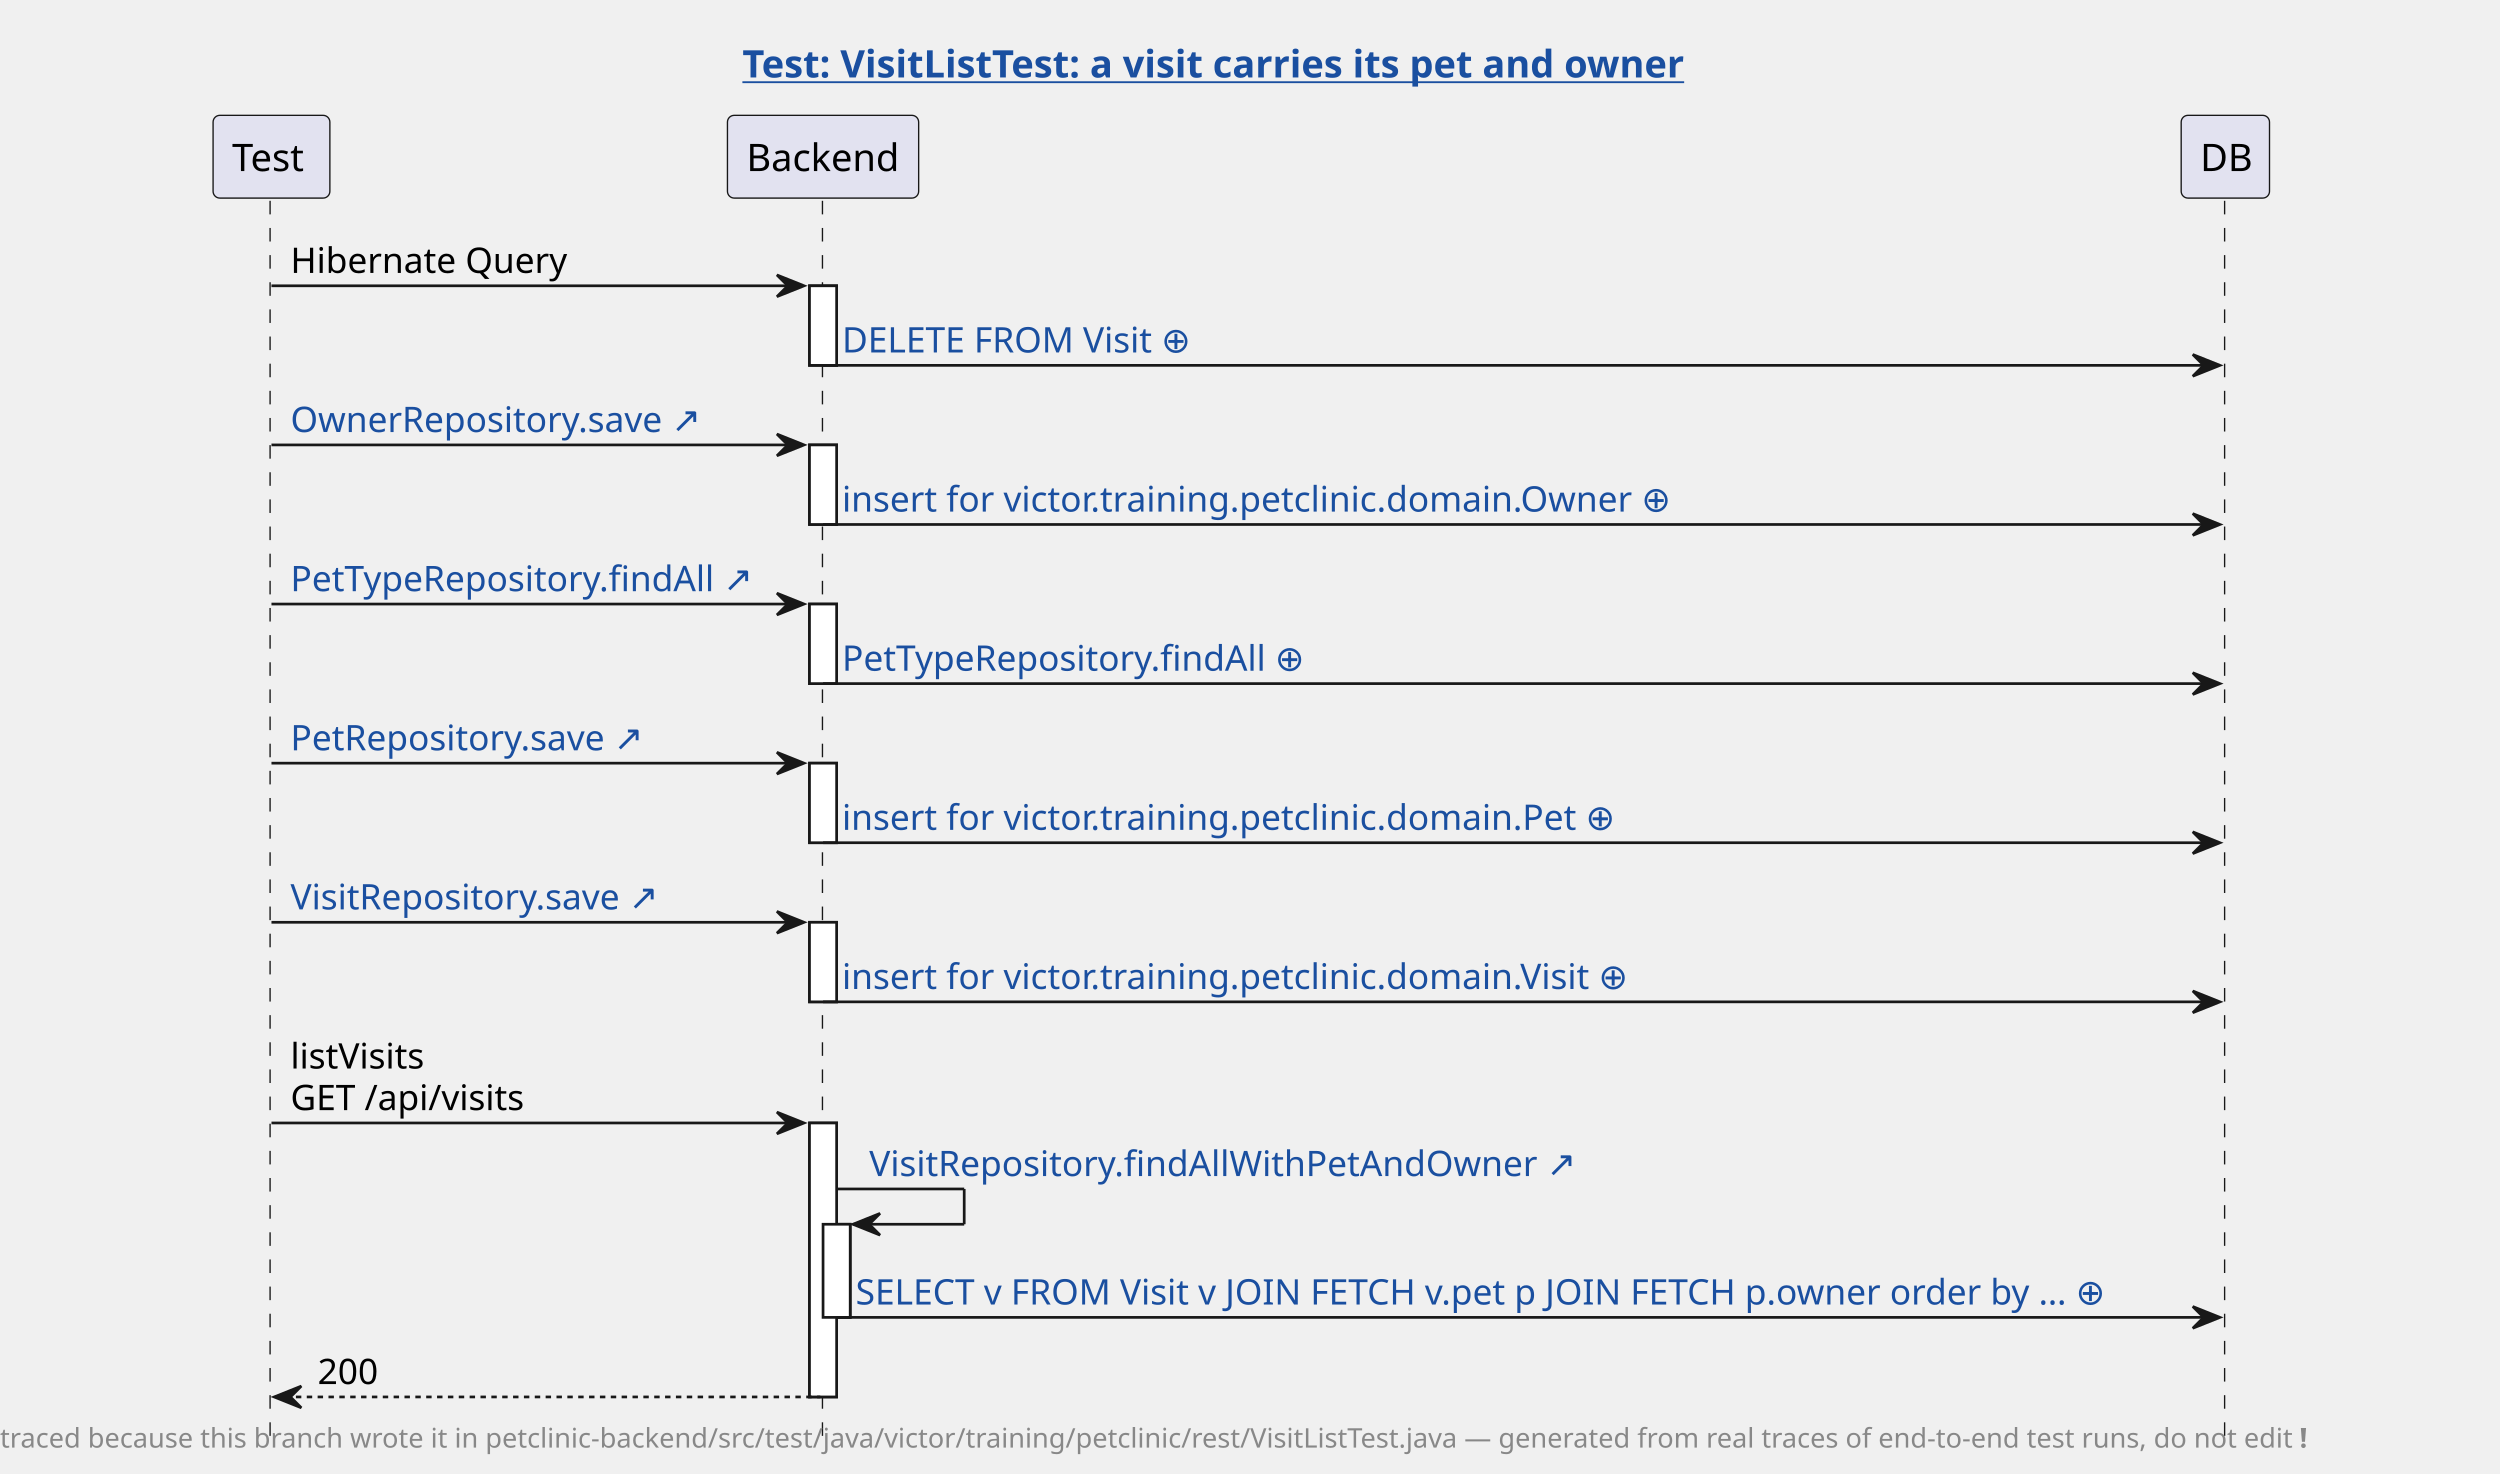
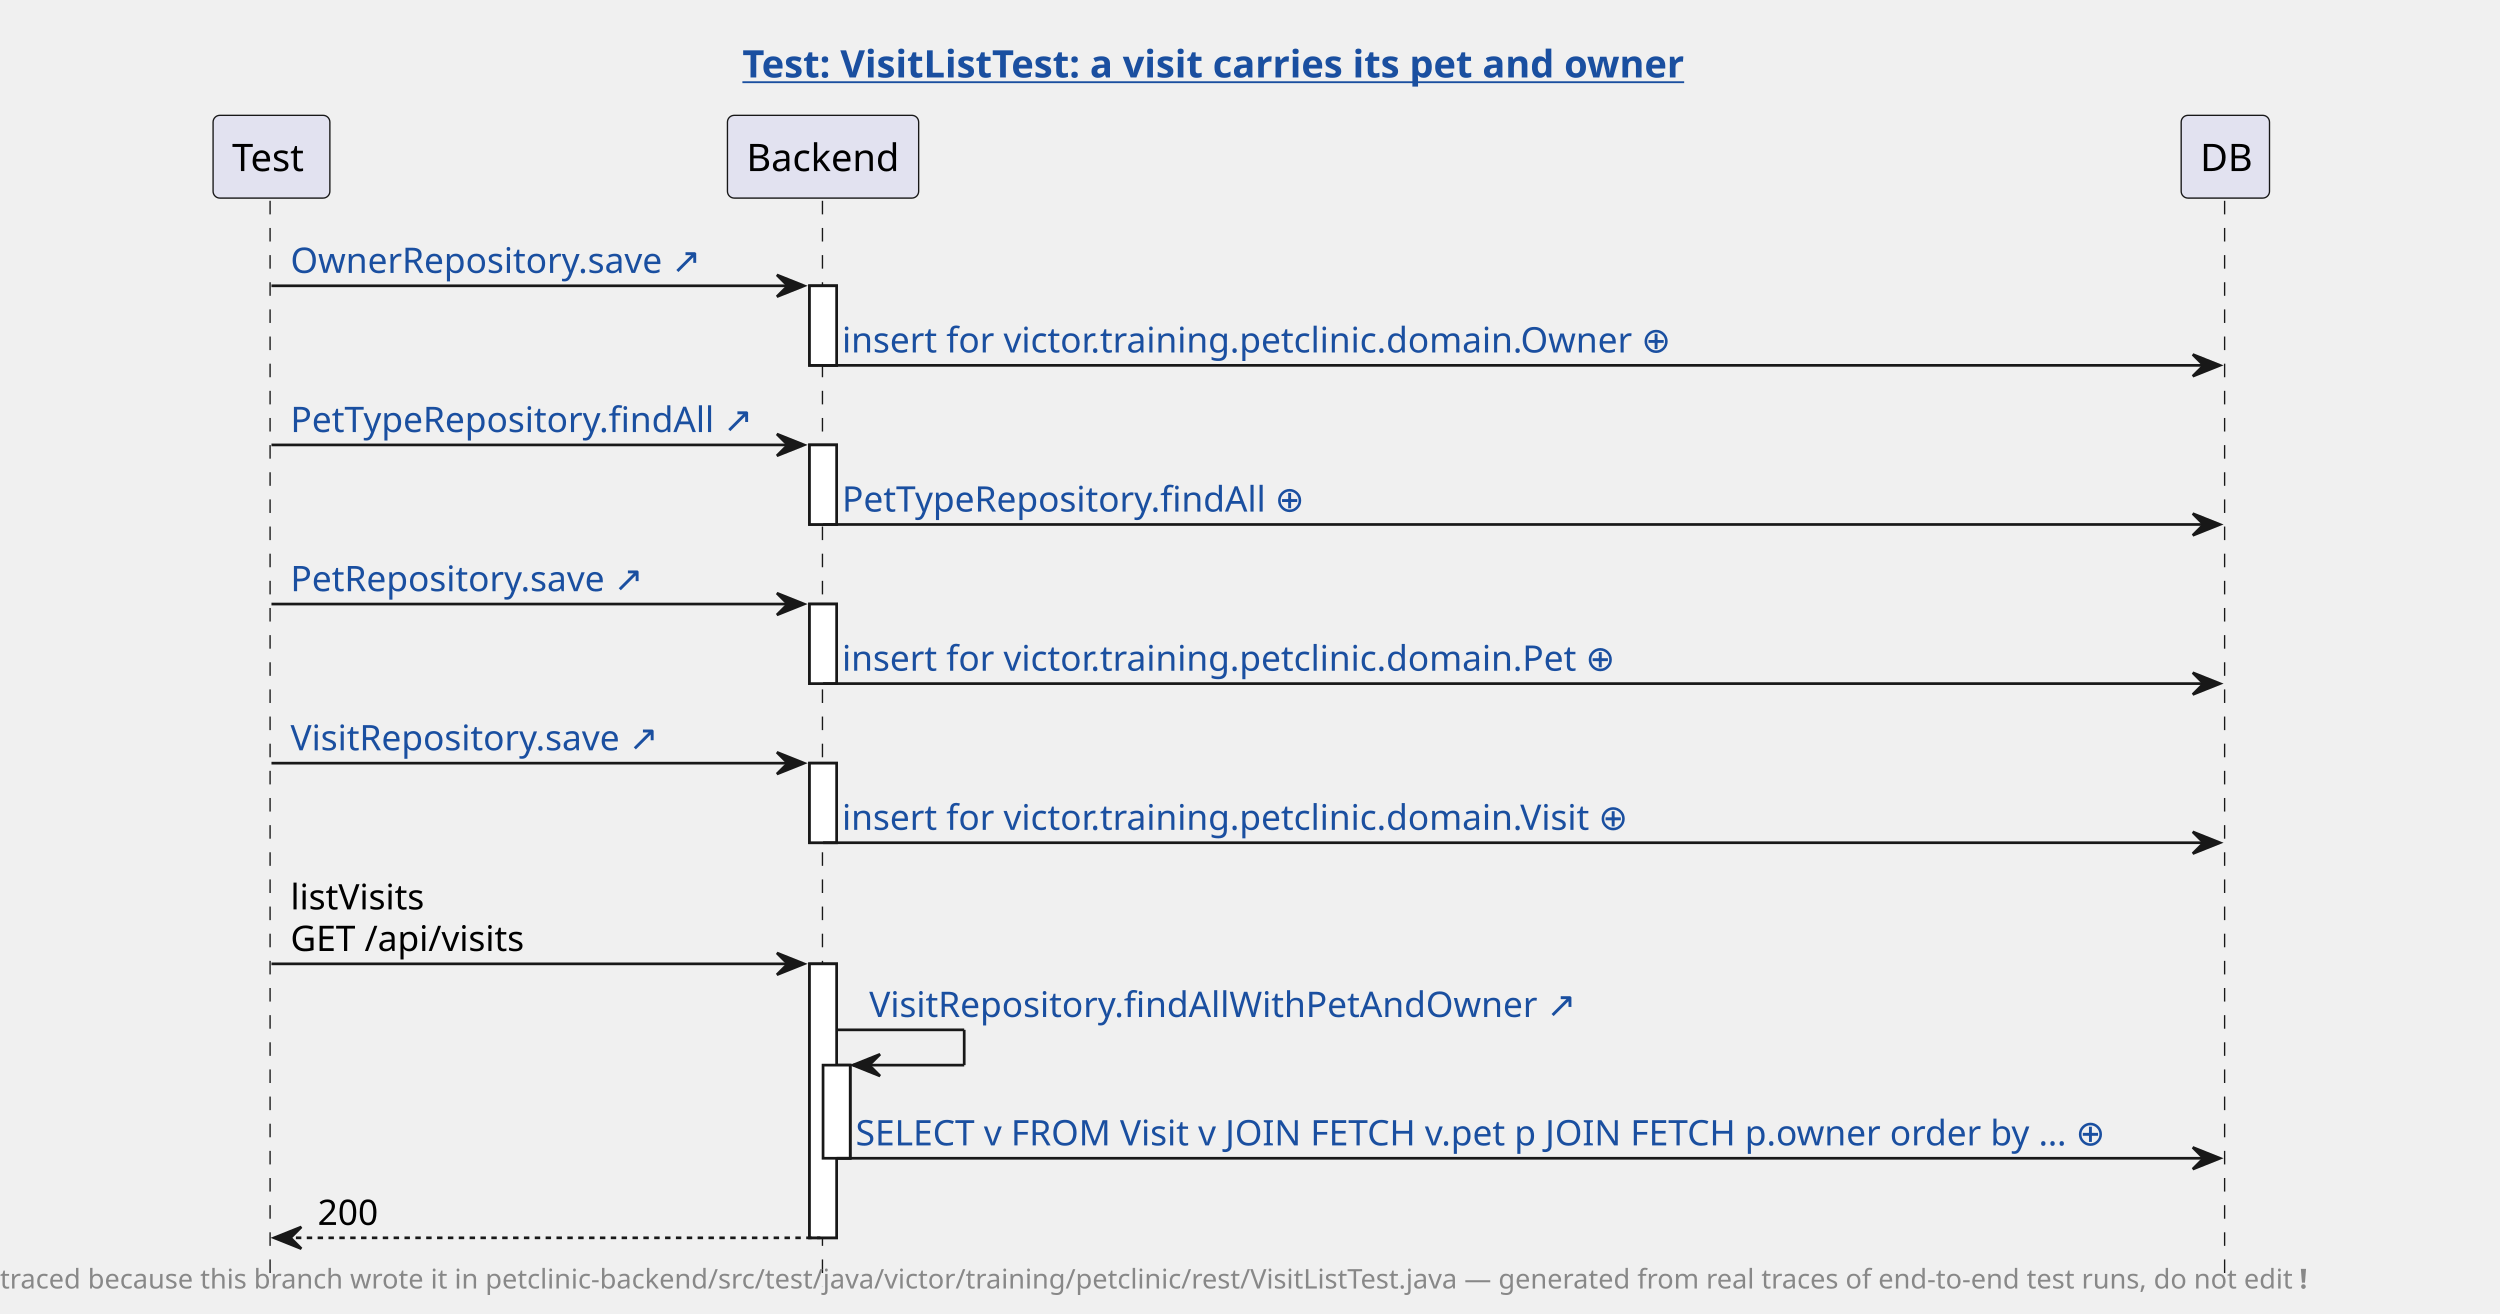
- <svg xmlns="http://www.w3.org/2000/svg" xmlns:xlink="http://www.w3.org/1999/xlink" contentStyleType="text/css" data-diagram-type="SEQUENCE" height="543px" preserveAspectRatio="none" style="width:921px;height:543px;background:#FFFFFF;" version="1.1" viewBox="0 0 921 543" width="921px" zoomAndPan="magnify">
+ <svg xmlns="http://www.w3.org/2000/svg" xmlns:xlink="http://www.w3.org/1999/xlink" contentStyleType="text/css" data-diagram-type="SEQUENCE" height="484px" preserveAspectRatio="none" style="width:921px;height:484px;background:#FFFFFF;" version="1.1" viewBox="0 0 921 484" width="921px" zoomAndPan="magnify">
  <defs />
  <g>
    <a href="src://petclinic-backend/src/test/java/victor/training/petclinic/rest/VisitListTest.java:89" target="_top" title="Click to open the test" xlink:actuate="onRequest" xlink:href="src://petclinic-backend/src/test/java/victor/training/petclinic/rest/VisitListTest.java:89" xlink:show="new" xlink:title="Click to open the test" xlink:type="simple">
      <text fill="#1A4FA0" font-family="sans-serif" font-size="14" font-weight="bold" lengthAdjust="spacing" text-decoration="underline" textLength="366.591" x="273.498" y="28.535">Test: VisitListTest: a visit carries its pet and owner</text>
    </a>
    <g>
      <rect fill="#FFFFFF" height="29.311" style="stroke:#181818;stroke-width:1;" width="10" x="298.212" y="105.287" />
    </g>
    <g>
      <rect fill="#FFFFFF" height="29.311" style="stroke:#181818;stroke-width:1;" width="10" x="298.212" y="163.908" />
    </g>
    <g>
      <rect fill="#FFFFFF" height="29.311" style="stroke:#181818;stroke-width:1;" width="10" x="298.212" y="222.529" />
    </g>
    <g>
      <rect fill="#FFFFFF" height="29.311" style="stroke:#181818;stroke-width:1;" width="10" x="298.212" y="281.15" />
    </g>
    <g>
-       <rect fill="#FFFFFF" height="29.311" style="stroke:#181818;stroke-width:1;" width="10" x="298.212" y="339.772" />
+       <rect fill="#FFFFFF" height="100.932" style="stroke:#181818;stroke-width:1;" width="10" x="298.212" y="355.082" />
    </g>
    <g>
-       <rect fill="#FFFFFF" height="100.932" style="stroke:#181818;stroke-width:1;" width="10" x="298.212" y="413.703" />
-     </g>
-     <g>
-       <rect fill="#FFFFFF" height="34.31" style="stroke:#181818;stroke-width:1;" width="10" x="303.212" y="451.014" />
+       <rect fill="#FFFFFF" height="34.31" style="stroke:#181818;stroke-width:1;" width="10" x="303.212" y="392.393" />
    </g>
    <g class="participant-lifeline" data-entity-uid="part1" data-qualified-name="Test" id="part1-lifeline">
      <g>
-         <rect fill="#000000" fill-opacity="0" height="458.658" width="8" x="96.011" y="73.977" />
-         <line style="stroke:#181818;stroke-width:0.5;stroke-dasharray:5,5;" x1="99.499" x2="99.499" y1="73.977" y2="532.635" />
+         <rect fill="#000000" fill-opacity="0" height="400.037" width="8" x="96.011" y="73.977" />
+         <line style="stroke:#181818;stroke-width:0.5;stroke-dasharray:5,5;" x1="99.499" x2="99.499" y1="73.977" y2="474.014" />
      </g>
    </g>
    <g class="participant-lifeline" data-entity-uid="part2" data-qualified-name="Backend" id="part2-lifeline">
      <g>
-         <rect fill="#000000" fill-opacity="0" height="458.658" width="8" x="299.212" y="73.977" />
-         <line style="stroke:#181818;stroke-width:0.5;stroke-dasharray:5,5;" x1="302.993" x2="302.993" y1="73.977" y2="532.635" />
+         <rect fill="#000000" fill-opacity="0" height="400.037" width="8" x="299.212" y="73.977" />
+         <line style="stroke:#181818;stroke-width:0.5;stroke-dasharray:5,5;" x1="302.993" x2="302.993" y1="73.977" y2="474.014" />
      </g>
    </g>
    <g class="participant-lifeline" data-entity-uid="part3" data-qualified-name="DB" id="part3-lifeline">
      <g>
-         <rect fill="#000000" fill-opacity="0" height="458.658" width="8" x="815.818" y="73.977" />
-         <line style="stroke:#181818;stroke-width:0.5;stroke-dasharray:5,5;" x1="819.548" x2="819.548" y1="73.977" y2="532.635" />
+         <rect fill="#000000" fill-opacity="0" height="400.037" width="8" x="815.818" y="73.977" />
+         <line style="stroke:#181818;stroke-width:0.5;stroke-dasharray:5,5;" x1="819.548" x2="819.548" y1="73.977" y2="474.014" />
      </g>
    </g>
    <g class="participant participant-head" data-entity-uid="part1" data-qualified-name="Test" id="part1-head">
      <rect fill="#E2E2F0" height="30.488" rx="2.5" ry="2.5" style="stroke:#181818;stroke-width:0.5;" width="43.025" x="78.499" y="42.488" />
      <text fill="#000000" font-family="sans-serif" font-size="14" lengthAdjust="spacing" textLength="29.025" x="85.499" y="63.023">Test</text>
    </g>
    <g class="participant participant-head" data-entity-uid="part2" data-qualified-name="Backend" id="part2-head">
      <rect fill="#E2E2F0" height="30.488" rx="2.5" ry="2.5" style="stroke:#181818;stroke-width:0.5;" width="70.438" x="267.993" y="42.488" />
      <text fill="#000000" font-family="sans-serif" font-size="14" lengthAdjust="spacing" textLength="56.438" x="274.993" y="63.023">Backend</text>
    </g>
    <g class="participant participant-head" data-entity-uid="part3" data-qualified-name="DB" id="part3-head">
      <rect fill="#E2E2F0" height="30.488" rx="2.5" ry="2.5" style="stroke:#181818;stroke-width:0.5;" width="32.539" x="803.548" y="42.488" />
      <text fill="#000000" font-family="sans-serif" font-size="14" lengthAdjust="spacing" textLength="18.539" x="810.548" y="63.023">DB</text>
    </g>
    <g>
      <rect fill="#FFFFFF" height="29.311" style="stroke:#181818;stroke-width:1;" width="10" x="298.212" y="105.287" />
    </g>
    <g>
      <rect fill="#FFFFFF" height="29.311" style="stroke:#181818;stroke-width:1;" width="10" x="298.212" y="163.908" />
    </g>
    <g>
      <rect fill="#FFFFFF" height="29.311" style="stroke:#181818;stroke-width:1;" width="10" x="298.212" y="222.529" />
    </g>
    <g>
      <rect fill="#FFFFFF" height="29.311" style="stroke:#181818;stroke-width:1;" width="10" x="298.212" y="281.15" />
    </g>
    <g>
-       <rect fill="#FFFFFF" height="29.311" style="stroke:#181818;stroke-width:1;" width="10" x="298.212" y="339.772" />
+       <rect fill="#FFFFFF" height="100.932" style="stroke:#181818;stroke-width:1;" width="10" x="298.212" y="355.082" />
    </g>
    <g>
-       <rect fill="#FFFFFF" height="100.932" style="stroke:#181818;stroke-width:1;" width="10" x="298.212" y="413.703" />
-     </g>
-     <g>
-       <rect fill="#FFFFFF" height="34.31" style="stroke:#181818;stroke-width:1;" width="10" x="303.212" y="451.014" />
+       <rect fill="#FFFFFF" height="34.31" style="stroke:#181818;stroke-width:1;" width="10" x="303.212" y="392.393" />
    </g>
    <g class="message" data-entity-1="part1" data-entity-2="part2" id="msg1">
      <polygon fill="#181818" points="286.212,101.287,296.212,105.287,286.212,109.287,290.212,105.287" style="stroke:#181818;stroke-width:1;" />
      <line style="stroke:#181818;stroke-width:1;" x1="100.011" x2="292.212" y1="105.287" y2="105.287" />
-       <text fill="#000000" font-family="sans-serif" font-size="13" lengthAdjust="spacing" textLength="103.041" x="107.011" y="100.545">Hibernate Query</text>
+       <a href="src://petclinic-backend/src/main/java/victor/training/petclinic/repository/OwnerRepository.java:19" target="_top" title="Click to open OwnerRepository.save" xlink:actuate="onRequest" xlink:href="src://petclinic-backend/src/main/java/victor/training/petclinic/repository/OwnerRepository.java:19" xlink:show="new" xlink:title="Click to open OwnerRepository.save" xlink:type="simple">
+         <text fill="#1A4FA0" font-family="sans-serif" font-size="13" lengthAdjust="spacing" textLength="156.724" x="107.011" y="100.545">OwnerRepository.save ↗</text>
+       </a>
    </g>
    <g class="message" data-entity-1="part2" data-entity-2="part3" id="msg2">
      <polygon fill="#181818" points="807.818,130.598,817.818,134.598,807.818,138.598,811.818,134.598" style="stroke:#181818;stroke-width:1;" />
      <line style="stroke:#181818;stroke-width:1;" x1="303.212" x2="813.818" y1="134.598" y2="134.598" />
-       <a href="genseq://1ha30s4" target="_top" title="Click for the statement behind this call" xlink:actuate="onRequest" xlink:href="genseq://1ha30s4" xlink:show="new" xlink:title="Click for the statement behind this call" xlink:type="simple">
-         <text fill="#1A4FA0" font-family="sans-serif" font-size="13" lengthAdjust="spacing" textLength="131.765" x="310.212" y="129.856">DELETE FROM Visit ⊕</text>
+       <a href="genseq://1x3fmx0" target="_top" title="Click for the statement behind this call" xlink:actuate="onRequest" xlink:href="genseq://1x3fmx0" xlink:show="new" xlink:title="Click for the statement behind this call" xlink:type="simple">
+         <text fill="#1A4FA0" font-family="sans-serif" font-size="13" lengthAdjust="spacing" textLength="317.592" x="310.212" y="129.856">insert for victor.training.petclinic.domain.Owner ⊕</text>
      </a>
    </g>
    <g class="message" data-entity-1="part1" data-entity-2="part2" id="msg3">
      <polygon fill="#181818" points="286.212,159.908,296.212,163.908,286.212,167.908,290.212,163.908" style="stroke:#181818;stroke-width:1;" />
      <line style="stroke:#181818;stroke-width:1;" x1="100.011" x2="292.212" y1="163.908" y2="163.908" />
-       <a href="src://petclinic-backend/src/main/java/victor/training/petclinic/repository/OwnerRepository.java:19" target="_top" title="Click to open OwnerRepository.save" xlink:actuate="onRequest" xlink:href="src://petclinic-backend/src/main/java/victor/training/petclinic/repository/OwnerRepository.java:19" xlink:show="new" xlink:title="Click to open OwnerRepository.save" xlink:type="simple">
-         <text fill="#1A4FA0" font-family="sans-serif" font-size="13" lengthAdjust="spacing" textLength="156.724" x="107.011" y="159.166">OwnerRepository.save ↗</text>
+       <a href="src://petclinic-backend/src/main/java/victor/training/petclinic/repository/PetTypeRepository.java:11" target="_top" title="Click to open PetTypeRepository.findAll" xlink:actuate="onRequest" xlink:href="src://petclinic-backend/src/main/java/victor/training/petclinic/repository/PetTypeRepository.java:11" xlink:show="new" xlink:title="Click to open PetTypeRepository.findAll" xlink:type="simple">
+         <text fill="#1A4FA0" font-family="sans-serif" font-size="13" lengthAdjust="spacing" textLength="179.201" x="107.011" y="159.166">PetTypeRepository.findAll ↗</text>
      </a>
    </g>
    <g class="message" data-entity-1="part2" data-entity-2="part3" id="msg4">
      <polygon fill="#181818" points="807.818,189.219,817.818,193.219,807.818,197.219,811.818,193.219" style="stroke:#181818;stroke-width:1;" />
      <line style="stroke:#181818;stroke-width:1;" x1="303.212" x2="813.818" y1="193.219" y2="193.219" />
-       <a href="genseq://1x3fmx0" target="_top" title="Click for the statement behind this call" xlink:actuate="onRequest" xlink:href="genseq://1x3fmx0" xlink:show="new" xlink:title="Click for the statement behind this call" xlink:type="simple">
-         <text fill="#1A4FA0" font-family="sans-serif" font-size="13" lengthAdjust="spacing" textLength="317.592" x="310.212" y="188.477">insert for victor.training.petclinic.domain.Owner ⊕</text>
+       <a href="genseq://0ji1js5" target="_top" title="Click for the statement behind this call" xlink:actuate="onRequest" xlink:href="genseq://0ji1js5" xlink:show="new" xlink:title="Click for the statement behind this call" xlink:type="simple">
+         <text fill="#1A4FA0" font-family="sans-serif" font-size="13" lengthAdjust="spacing" textLength="175.608" x="310.212" y="188.477">PetTypeRepository.findAll ⊕</text>
      </a>
    </g>
    <g class="message" data-entity-1="part1" data-entity-2="part2" id="msg5">
      <polygon fill="#181818" points="286.212,218.529,296.212,222.529,286.212,226.529,290.212,222.529" style="stroke:#181818;stroke-width:1;" />
      <line style="stroke:#181818;stroke-width:1;" x1="100.011" x2="292.212" y1="222.529" y2="222.529" />
-       <a href="src://petclinic-backend/src/main/java/victor/training/petclinic/repository/PetTypeRepository.java:11" target="_top" title="Click to open PetTypeRepository.findAll" xlink:actuate="onRequest" xlink:href="src://petclinic-backend/src/main/java/victor/training/petclinic/repository/PetTypeRepository.java:11" xlink:show="new" xlink:title="Click to open PetTypeRepository.findAll" xlink:type="simple">
-         <text fill="#1A4FA0" font-family="sans-serif" font-size="13" lengthAdjust="spacing" textLength="179.201" x="107.011" y="217.787">PetTypeRepository.findAll ↗</text>
+       <a href="src://petclinic-backend/src/main/java/victor/training/petclinic/repository/PetRepository.java:18" target="_top" title="Click to open PetRepository.save" xlink:actuate="onRequest" xlink:href="src://petclinic-backend/src/main/java/victor/training/petclinic/repository/PetRepository.java:18" xlink:show="new" xlink:title="Click to open PetRepository.save" xlink:type="simple">
+         <text fill="#1A4FA0" font-family="sans-serif" font-size="13" lengthAdjust="spacing" textLength="135.269" x="107.011" y="217.787">PetRepository.save ↗</text>
      </a>
    </g>
    <g class="message" data-entity-1="part2" data-entity-2="part3" id="msg6">
      <polygon fill="#181818" points="807.818,247.84,817.818,251.84,807.818,255.84,811.818,251.84" style="stroke:#181818;stroke-width:1;" />
      <line style="stroke:#181818;stroke-width:1;" x1="303.212" x2="813.818" y1="251.84" y2="251.84" />
-       <a href="genseq://0ji1js5" target="_top" title="Click for the statement behind this call" xlink:actuate="onRequest" xlink:href="genseq://0ji1js5" xlink:show="new" xlink:title="Click for the statement behind this call" xlink:type="simple">
-         <text fill="#1A4FA0" font-family="sans-serif" font-size="13" lengthAdjust="spacing" textLength="175.608" x="310.212" y="247.098">PetTypeRepository.findAll ⊕</text>
+       <a href="genseq://08brujg" target="_top" title="Click for the statement behind this call" xlink:actuate="onRequest" xlink:href="genseq://08brujg" xlink:show="new" xlink:title="Click for the statement behind this call" xlink:type="simple">
+         <text fill="#1A4FA0" font-family="sans-serif" font-size="13" lengthAdjust="spacing" textLength="296.137" x="310.212" y="247.098">insert for victor.training.petclinic.domain.Pet ⊕</text>
      </a>
    </g>
    <g class="message" data-entity-1="part1" data-entity-2="part2" id="msg7">
      <polygon fill="#181818" points="286.212,277.15,296.212,281.15,286.212,285.15,290.212,281.15" style="stroke:#181818;stroke-width:1;" />
      <line style="stroke:#181818;stroke-width:1;" x1="100.011" x2="292.212" y1="281.15" y2="281.15" />
-       <a href="src://petclinic-backend/src/main/java/victor/training/petclinic/repository/PetRepository.java:18" target="_top" title="Click to open PetRepository.save" xlink:actuate="onRequest" xlink:href="src://petclinic-backend/src/main/java/victor/training/petclinic/repository/PetRepository.java:18" xlink:show="new" xlink:title="Click to open PetRepository.save" xlink:type="simple">
-         <text fill="#1A4FA0" font-family="sans-serif" font-size="13" lengthAdjust="spacing" textLength="135.269" x="107.011" y="276.408">PetRepository.save ↗</text>
+       <a href="src://petclinic-backend/src/main/java/victor/training/petclinic/repository/VisitRepository.java:16" target="_top" title="Click to open VisitRepository.save" xlink:actuate="onRequest" xlink:href="src://petclinic-backend/src/main/java/victor/training/petclinic/repository/VisitRepository.java:16" xlink:show="new" xlink:title="Click to open VisitRepository.save" xlink:type="simple">
+         <text fill="#1A4FA0" font-family="sans-serif" font-size="13" lengthAdjust="spacing" textLength="143.482" x="107.011" y="276.408">VisitRepository.save ↗</text>
      </a>
    </g>
    <g class="message" data-entity-1="part2" data-entity-2="part3" id="msg8">
      <polygon fill="#181818" points="807.818,306.461,817.818,310.461,807.818,314.461,811.818,310.461" style="stroke:#181818;stroke-width:1;" />
      <line style="stroke:#181818;stroke-width:1;" x1="303.212" x2="813.818" y1="310.461" y2="310.461" />
-       <a href="genseq://1xyvwcm" target="_top" title="Click for the statement behind this call" xlink:actuate="onRequest" xlink:href="genseq://1xyvwcm" xlink:show="new" xlink:title="Click for the statement behind this call" xlink:type="simple">
-         <text fill="#1A4FA0" font-family="sans-serif" font-size="13" lengthAdjust="spacing" textLength="296.137" x="310.212" y="305.719">insert for victor.training.petclinic.domain.Pet ⊕</text>
+       <a href="genseq://15t4cj9" target="_top" title="Click for the statement behind this call" xlink:actuate="onRequest" xlink:href="genseq://15t4cj9" xlink:show="new" xlink:title="Click for the statement behind this call" xlink:type="simple">
+         <text fill="#1A4FA0" font-family="sans-serif" font-size="13" lengthAdjust="spacing" textLength="304.351" x="310.212" y="305.719">insert for victor.training.petclinic.domain.Visit ⊕</text>
      </a>
    </g>
    <g class="message" data-entity-1="part1" data-entity-2="part2" id="msg9">
-       <polygon fill="#181818" points="286.212,335.772,296.212,339.772,286.212,343.772,290.212,339.772" style="stroke:#181818;stroke-width:1;" />
-       <line style="stroke:#181818;stroke-width:1;" x1="100.011" x2="292.212" y1="339.772" y2="339.772" />
-       <a href="src://petclinic-backend/src/main/java/victor/training/petclinic/repository/VisitRepository.java:16" target="_top" title="Click to open VisitRepository.save" xlink:actuate="onRequest" xlink:href="src://petclinic-backend/src/main/java/victor/training/petclinic/repository/VisitRepository.java:16" xlink:show="new" xlink:title="Click to open VisitRepository.save" xlink:type="simple">
-         <text fill="#1A4FA0" font-family="sans-serif" font-size="13" lengthAdjust="spacing" textLength="143.482" x="107.011" y="335.029">VisitRepository.save ↗</text>
+       <polygon fill="#181818" points="286.212,351.082,296.212,355.082,286.212,359.082,290.212,355.082" style="stroke:#181818;stroke-width:1;" />
+       <line style="stroke:#181818;stroke-width:1;" x1="100.011" x2="292.212" y1="355.082" y2="355.082" />
+       <text fill="#000000" font-family="sans-serif" font-size="13" lengthAdjust="spacing" textLength="53.136" x="107.011" y="335.029">listVisits</text>
+       <text fill="#000000" font-family="sans-serif" font-size="13" lengthAdjust="spacing" textLength="93.888" x="107.011" y="350.34">GET /api/visits</text>
+     </g>
+     <g class="message" data-entity-1="part2" data-entity-2="part2" id="msg10">
+       <line style="stroke:#181818;stroke-width:1;" x1="308.212" x2="355.212" y1="379.393" y2="379.393" />
+       <line style="stroke:#181818;stroke-width:1;" x1="355.212" x2="355.212" y1="379.393" y2="392.393" />
+       <line style="stroke:#181818;stroke-width:1;" x1="314.212" x2="355.212" y1="392.393" y2="392.393" />
+       <polygon fill="#181818" points="324.212,388.393,314.212,392.393,324.212,396.393,320.212,392.393" style="stroke:#181818;stroke-width:1;" />
+       <a href="src://petclinic-backend/src/main/java/victor/training/petclinic/repository/VisitRepository.java:22" target="_top" title="Click to open VisitRepository.findAllWithPetAndOwner" xlink:actuate="onRequest" xlink:href="src://petclinic-backend/src/main/java/victor/training/petclinic/repository/VisitRepository.java:22" xlink:show="new" xlink:title="Click to open VisitRepository.findAllWithPetAndOwner" xlink:type="simple">
+         <text fill="#1A4FA0" font-family="sans-serif" font-size="13" lengthAdjust="spacing" textLength="270.042" x="320.212" y="374.65">VisitRepository.findAllWithPetAndOwner ↗</text>
      </a>
    </g>
-     <g class="message" data-entity-1="part2" data-entity-2="part3" id="msg10">
-       <polygon fill="#181818" points="807.818,365.082,817.818,369.082,807.818,373.082,811.818,369.082" style="stroke:#181818;stroke-width:1;" />
-       <line style="stroke:#181818;stroke-width:1;" x1="303.212" x2="813.818" y1="369.082" y2="369.082" />
-       <a href="genseq://0ccc7li" target="_top" title="Click for the statement behind this call" xlink:actuate="onRequest" xlink:href="genseq://0ccc7li" xlink:show="new" xlink:title="Click for the statement behind this call" xlink:type="simple">
-         <text fill="#1A4FA0" font-family="sans-serif" font-size="13" lengthAdjust="spacing" textLength="304.351" x="310.212" y="364.34">insert for victor.training.petclinic.domain.Visit ⊕</text>
+     <g class="message" data-entity-1="part2" data-entity-2="part3" id="msg11">
+       <polygon fill="#181818" points="807.818,422.703,817.818,426.703,807.818,430.703,811.818,426.703" style="stroke:#181818;stroke-width:1;" />
+       <line style="stroke:#181818;stroke-width:1;" x1="308.212" x2="813.818" y1="426.703" y2="426.703" />
+       <a href="genseq://114roce" target="_top" title="Click for the statement behind this call" xlink:actuate="onRequest" xlink:href="genseq://114roce" xlink:show="new" xlink:title="Click for the statement behind this call" xlink:type="simple">
+         <text fill="#1A4FA0" font-family="sans-serif" font-size="13" lengthAdjust="spacing" textLength="482.606" x="315.212" y="421.961">SELECT v FROM Visit v JOIN FETCH v.pet p JOIN FETCH p.owner order by … ⊕</text>
      </a>
    </g>
-     <g class="message" data-entity-1="part1" data-entity-2="part2" id="msg11">
-       <polygon fill="#181818" points="286.212,409.703,296.212,413.703,286.212,417.703,290.212,413.703" style="stroke:#181818;stroke-width:1;" />
-       <line style="stroke:#181818;stroke-width:1;" x1="100.011" x2="292.212" y1="413.703" y2="413.703" />
-       <text fill="#000000" font-family="sans-serif" font-size="13" lengthAdjust="spacing" textLength="53.136" x="107.011" y="393.65">listVisits</text>
-       <text fill="#000000" font-family="sans-serif" font-size="13" lengthAdjust="spacing" textLength="93.888" x="107.011" y="408.961">GET /api/visits</text>
+     <g class="message" data-entity-1="part2" data-entity-2="part1" id="msg12">
+       <polygon fill="#181818" points="111.011,452.014,101.011,456.014,111.011,460.014,107.011,456.014" style="stroke:#181818;stroke-width:1;" />
+       <line style="stroke:#181818;stroke-width:1;stroke-dasharray:2,2;" x1="105.011" x2="302.212" y1="456.014" y2="456.014" />
+       <text fill="#000000" font-family="sans-serif" font-size="13" lengthAdjust="spacing" textLength="24.661" x="117.011" y="451.272">200</text>
    </g>
-     <g class="message" data-entity-1="part2" data-entity-2="part2" id="msg12">
-       <line style="stroke:#181818;stroke-width:1;" x1="308.212" x2="355.212" y1="438.014" y2="438.014" />
-       <line style="stroke:#181818;stroke-width:1;" x1="355.212" x2="355.212" y1="438.014" y2="451.014" />
-       <line style="stroke:#181818;stroke-width:1;" x1="314.212" x2="355.212" y1="451.014" y2="451.014" />
-       <polygon fill="#181818" points="324.212,447.014,314.212,451.014,324.212,455.014,320.212,451.014" style="stroke:#181818;stroke-width:1;" />
-       <a href="src://petclinic-backend/src/main/java/victor/training/petclinic/repository/VisitRepository.java:22" target="_top" title="Click to open VisitRepository.findAllWithPetAndOwner" xlink:actuate="onRequest" xlink:href="src://petclinic-backend/src/main/java/victor/training/petclinic/repository/VisitRepository.java:22" xlink:show="new" xlink:title="Click to open VisitRepository.findAllWithPetAndOwner" xlink:type="simple">
-         <text fill="#1A4FA0" font-family="sans-serif" font-size="13" lengthAdjust="spacing" textLength="270.042" x="320.212" y="433.272">VisitRepository.findAllWithPetAndOwner ↗</text>
-       </a>
-     </g>
-     <g class="message" data-entity-1="part2" data-entity-2="part3" id="msg13">
-       <polygon fill="#181818" points="807.818,481.324,817.818,485.324,807.818,489.324,811.818,485.324" style="stroke:#181818;stroke-width:1;" />
-       <line style="stroke:#181818;stroke-width:1;" x1="308.212" x2="813.818" y1="485.324" y2="485.324" />
-       <a href="genseq://114roce" target="_top" title="Click for the statement behind this call" xlink:actuate="onRequest" xlink:href="genseq://114roce" xlink:show="new" xlink:title="Click for the statement behind this call" xlink:type="simple">
-         <text fill="#1A4FA0" font-family="sans-serif" font-size="13" lengthAdjust="spacing" textLength="482.606" x="315.212" y="480.582">SELECT v FROM Visit v JOIN FETCH v.pet p JOIN FETCH p.owner order by … ⊕</text>
-       </a>
-     </g>
-     <g class="message" data-entity-1="part2" data-entity-2="part1" id="msg14">
-       <polygon fill="#181818" points="111.011,510.635,101.011,514.635,111.011,518.635,107.011,514.635" style="stroke:#181818;stroke-width:1;" />
-       <line style="stroke:#181818;stroke-width:1;stroke-dasharray:2,2;" x1="105.011" x2="302.212" y1="514.635" y2="514.635" />
-       <text fill="#000000" font-family="sans-serif" font-size="13" lengthAdjust="spacing" textLength="24.661" x="117.011" y="509.893">200</text>
-     </g>
-     <text fill="#888888" font-family="sans-serif" font-size="10" lengthAdjust="spacing" textLength="913.586" x="0" y="533.303">traced because this branch wrote it in petclinic-backend/src/test/java/victor/training/petclinic/rest/VisitListTest.java — generated from real traces of end-to-end test runs, do not edit ❗</text>
+     <text fill="#888888" font-family="sans-serif" font-size="10" lengthAdjust="spacing" textLength="913.586" x="0" y="474.682">traced because this branch wrote it in petclinic-backend/src/test/java/victor/training/petclinic/rest/VisitListTest.java — generated from real traces of end-to-end test runs, do not edit ❗</text>
  </g>
</svg>
